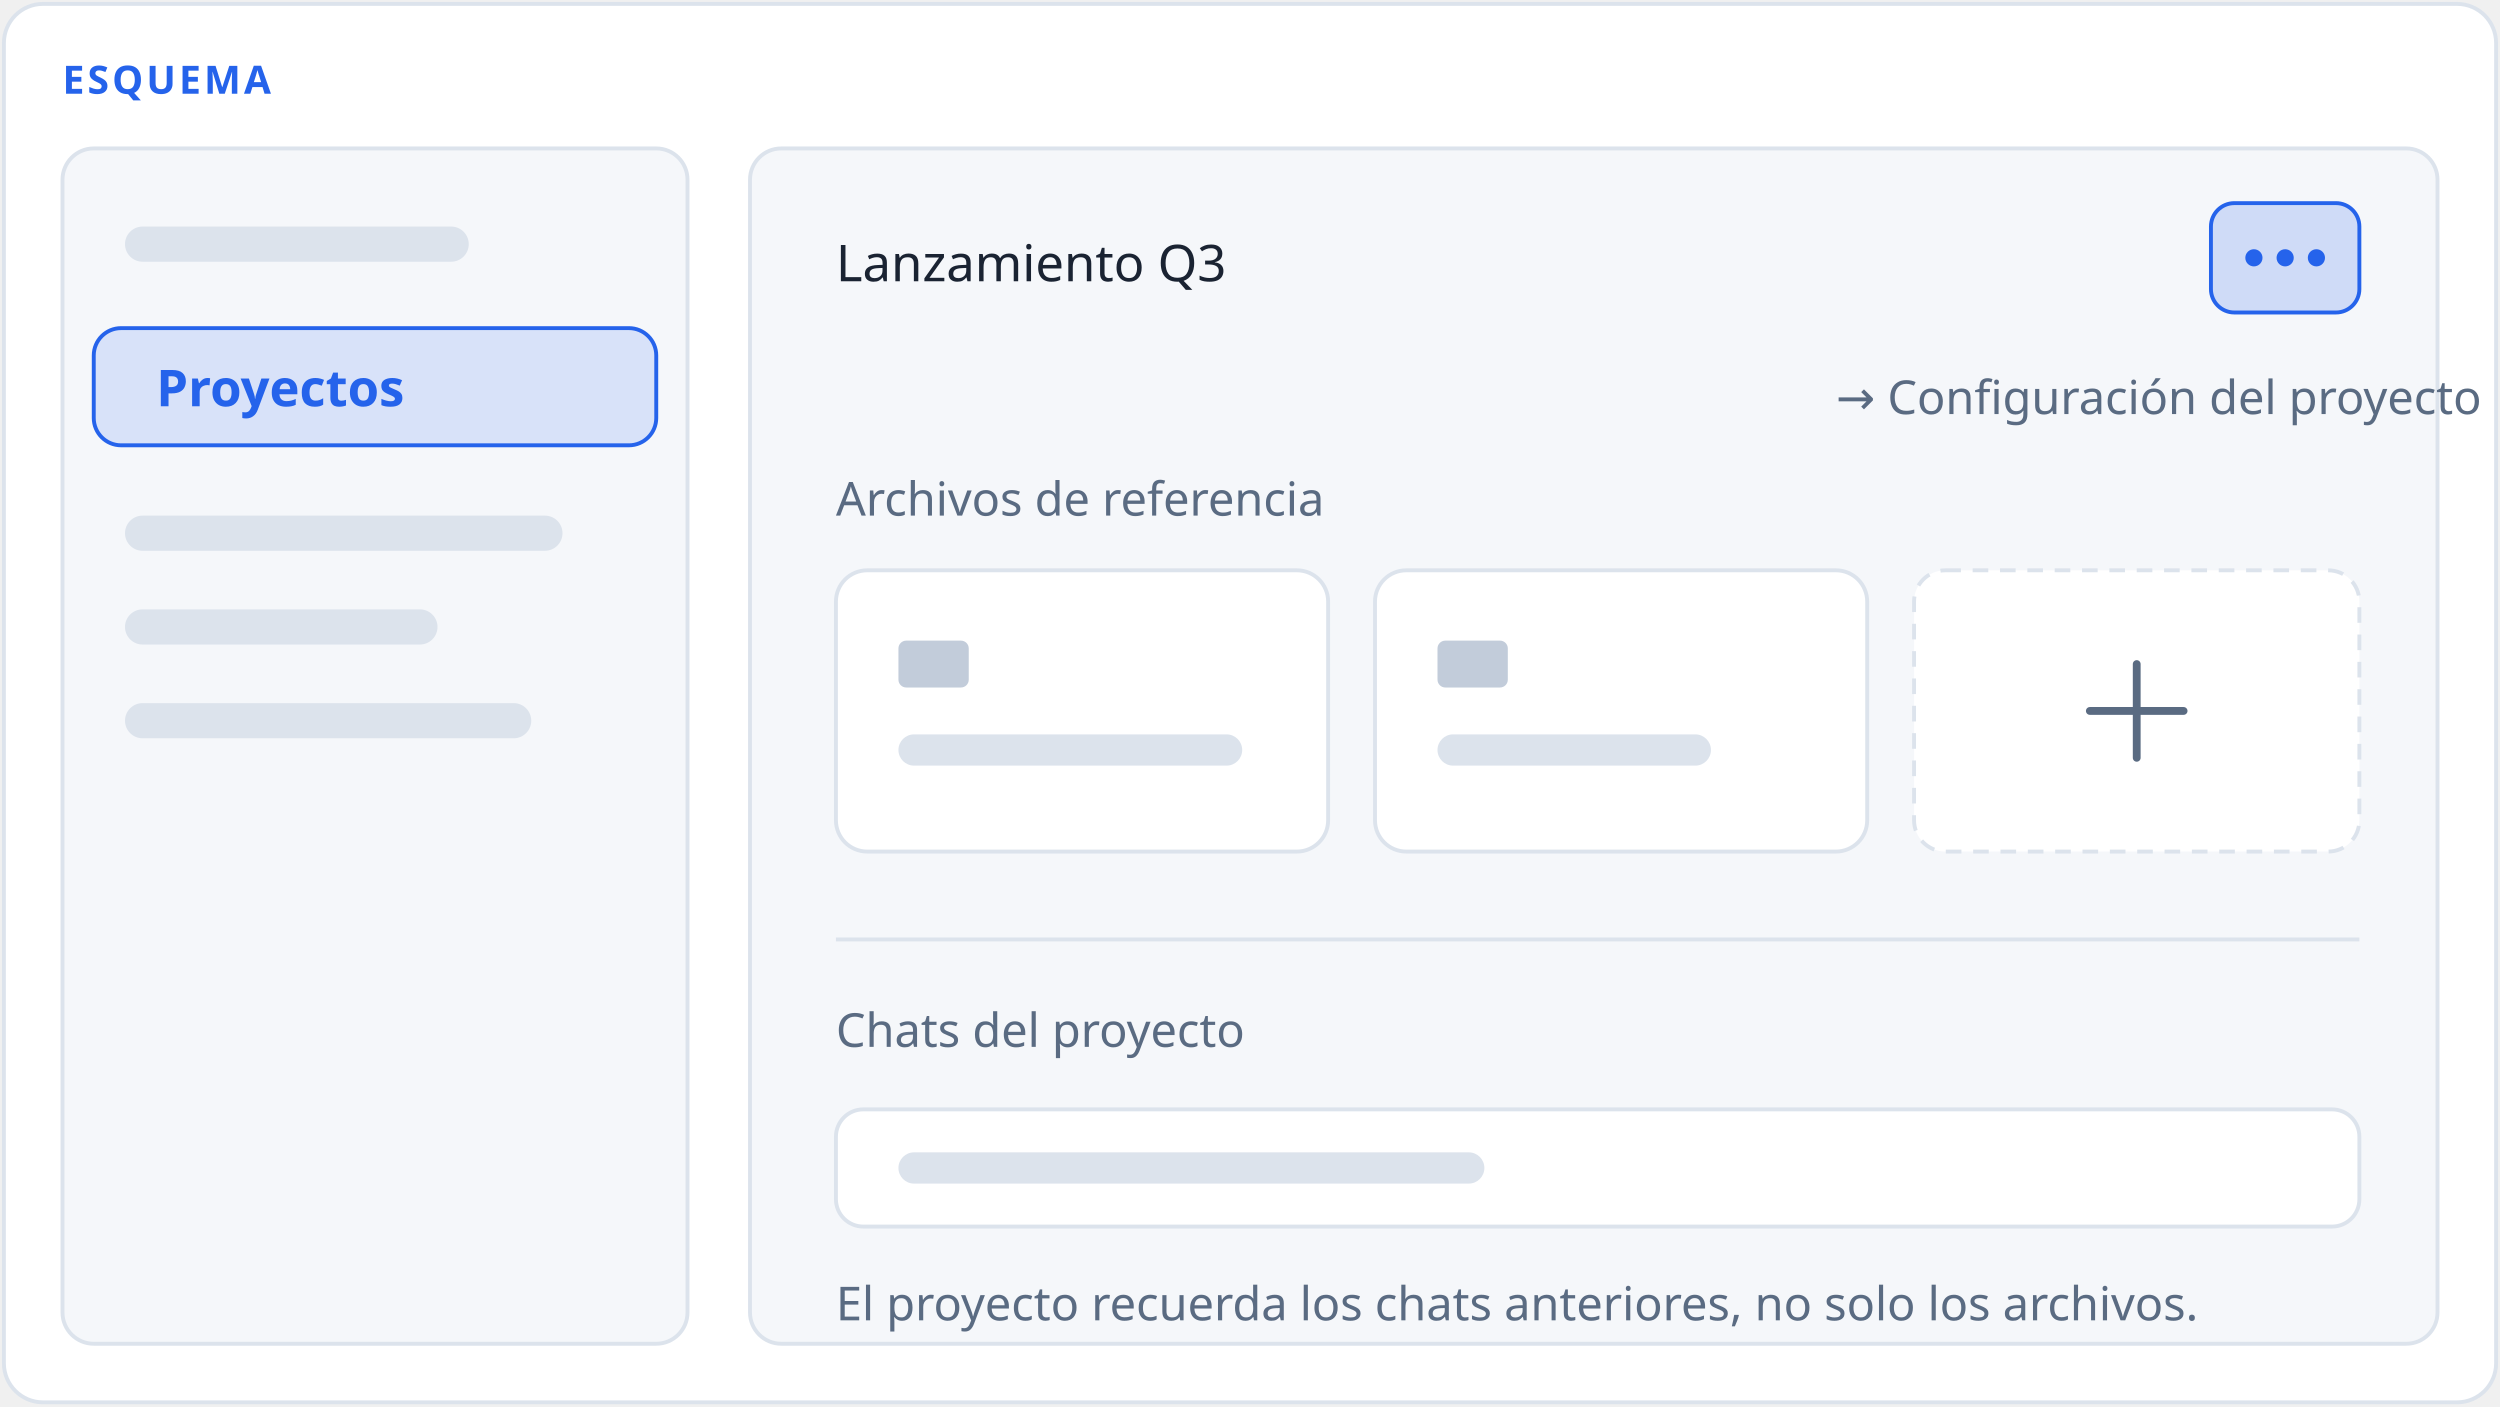
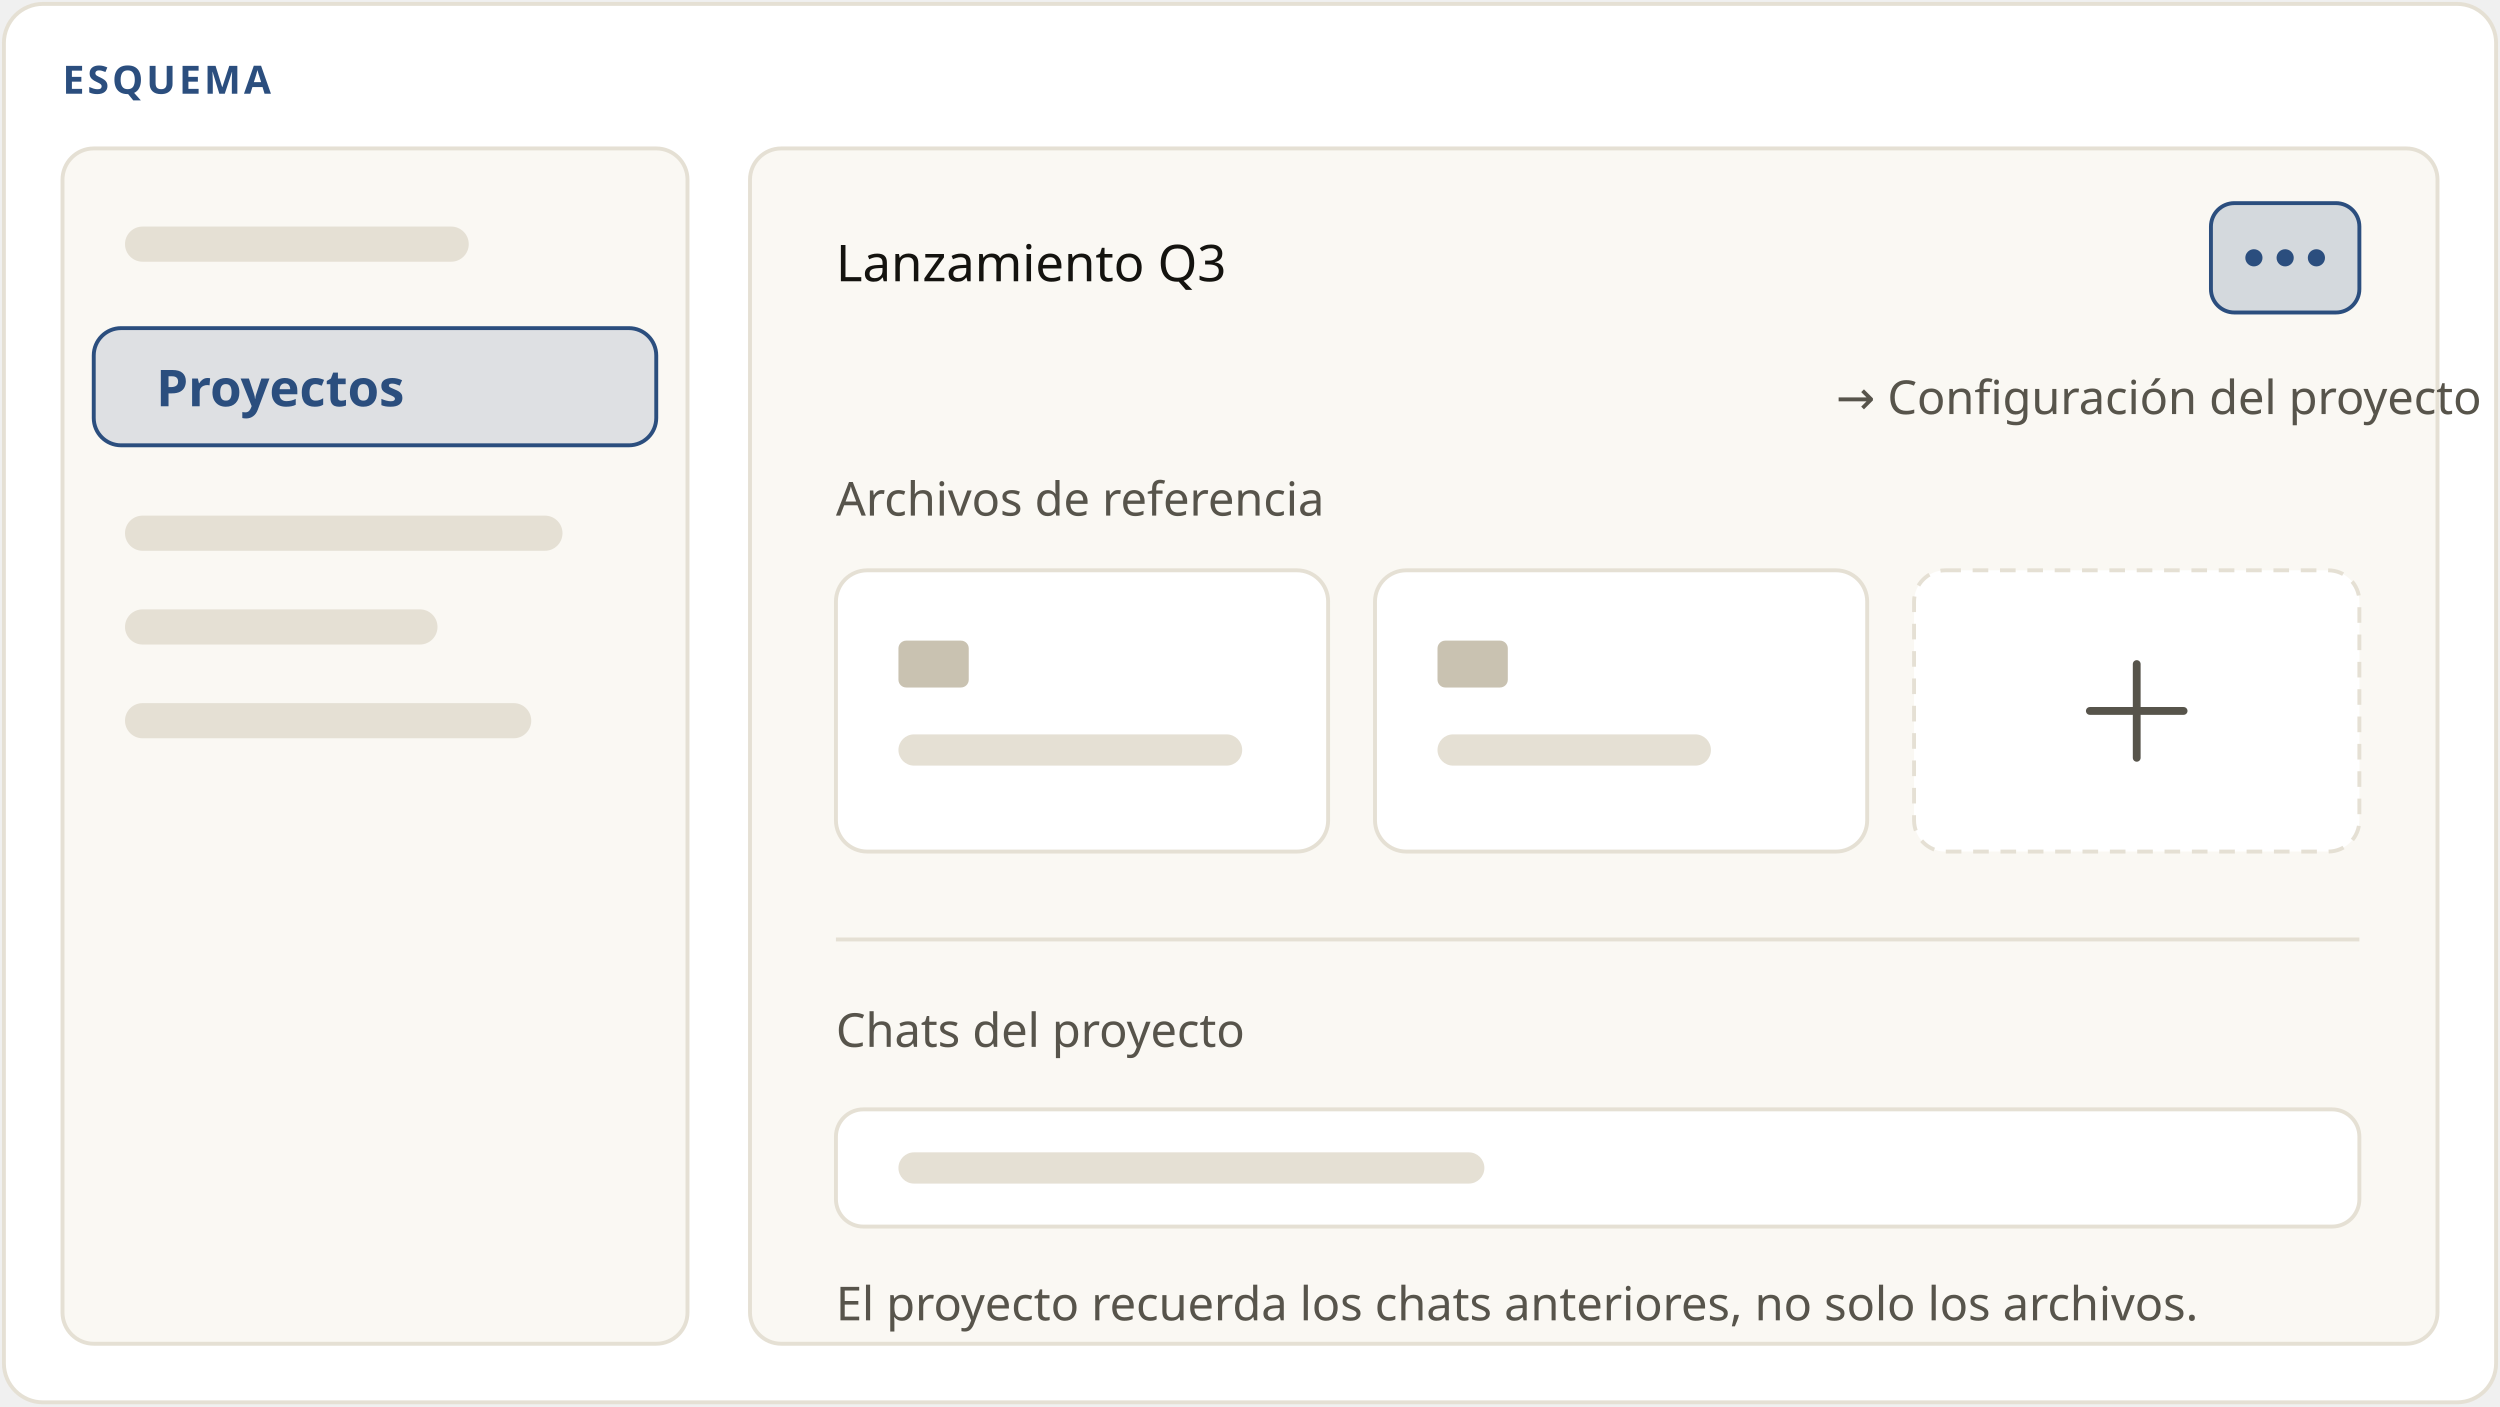
<svg xmlns="http://www.w3.org/2000/svg" viewBox="0 0 640 360" role="img" aria-label="Esquema de un proyecto en ChatGPT: la barra lateral, los archivos de referencia y el menú de tres puntos que abre la configuración del proyecto.">
  <style>
-     .s{fill:#ffffff}.t{fill:#1a2332;font:13px system-ui,sans-serif}
-     .m{fill:#5a6b82;font:12px system-ui,sans-serif}
-     .k{fill:#2563eb;font:600 13px system-ui,sans-serif}
-     .tag{fill:#2563eb;font:600 10px system-ui,sans-serif;letter-spacing:.08em}
-     .bar{fill:#dce3ec}
+     .s{fill:#ffffff}.t{fill:#14130f;font:13px system-ui,sans-serif}
+     .m{fill:#57544b;font:12px system-ui,sans-serif}
+     .k{fill:#2b4e7e;font:600 13px system-ui,sans-serif}
+     .tag{fill:#2b4e7e;font:600 10px system-ui,sans-serif;letter-spacing:.08em}
+     .bar{fill:#e5e0d4}
  </style>
-   <rect x="1" y="1" width="638" height="358" rx="10" class="s" stroke="#dce3ec" />
+   <rect x="1" y="1" width="638" height="358" rx="10" class="s" stroke="#e5e0d4" />
  <text x="16" y="24" class="tag">ESQUEMA</text>
-   <rect x="16" y="38" width="160" height="306" rx="8" fill="#f5f7fa" stroke="#dce3ec" />
+   <rect x="16" y="38" width="160" height="306" rx="8" fill="#faf8f3" stroke="#e5e0d4" />
  <rect x="32" y="58" width="88" height="9" rx="4.5" class="bar" />
-   <rect x="24" y="84" width="144" height="30" rx="7" fill="#2563eb" fill-opacity=".14" stroke="#2563eb" />
+   <rect x="24" y="84" width="144" height="30" rx="7" fill="#2b4e7e" fill-opacity=".14" stroke="#2b4e7e" />
  <text x="40" y="104" class="k">Proyectos</text>
  <rect x="32" y="132" width="112" height="9" rx="4.5" class="bar" />
  <rect x="32" y="156" width="80" height="9" rx="4.5" class="bar" />
  <rect x="32" y="180" width="104" height="9" rx="4.5" class="bar" />
-   <rect x="192" y="38" width="432" height="306" rx="8" fill="#f5f7fa" stroke="#dce3ec" />
+   <rect x="192" y="38" width="432" height="306" rx="8" fill="#faf8f3" stroke="#e5e0d4" />
  <text x="214" y="72" class="t">Lanzamiento Q3</text>
-   <rect x="566" y="52" width="38" height="28" rx="6" fill="#2563eb" fill-opacity=".18" stroke="#2563eb" />
-   <circle cx="577" cy="66" r="2.2" fill="#2563eb" />
-   <circle cx="585" cy="66" r="2.2" fill="#2563eb" />
-   <circle cx="593" cy="66" r="2.2" fill="#2563eb" />
+   <rect x="566" y="52" width="38" height="28" rx="6" fill="#2b4e7e" fill-opacity=".18" stroke="#2b4e7e" />
+   <circle cx="577" cy="66" r="2.2" fill="#2b4e7e" />
+   <circle cx="585" cy="66" r="2.2" fill="#2b4e7e" />
+   <circle cx="593" cy="66" r="2.2" fill="#2b4e7e" />
  <text x="470" y="106" class="m">→ Configuración del proyecto</text>
  <text x="214" y="132" class="m">Archivos de referencia</text>
  <g>
-     <rect x="214" y="146" width="126" height="72" rx="8" class="s" stroke="#dce3ec" />
-     <rect x="230" y="164" width="18" height="12" rx="2" fill="#c2ccda" />
+     <rect x="214" y="146" width="126" height="72" rx="8" class="s" stroke="#e5e0d4" />
+     <rect x="230" y="164" width="18" height="12" rx="2" fill="#c9c2b1" />
    <rect x="230" y="188" width="88" height="8" rx="4" class="bar" />
  </g>
  <g>
-     <rect x="352" y="146" width="126" height="72" rx="8" class="s" stroke="#dce3ec" />
-     <rect x="368" y="164" width="18" height="12" rx="2" fill="#c2ccda" />
+     <rect x="352" y="146" width="126" height="72" rx="8" class="s" stroke="#e5e0d4" />
+     <rect x="368" y="164" width="18" height="12" rx="2" fill="#c9c2b1" />
    <rect x="368" y="188" width="70" height="8" rx="4" class="bar" />
  </g>
-   <rect x="490" y="146" width="114" height="72" rx="8" fill="#ffffff" stroke="#dce3ec" stroke-dasharray="4 3" />
-   <path d="M547 170v24M535 182h24" stroke="#5a6b82" stroke-width="2" stroke-linecap="round" />
+   <rect x="490" y="146" width="114" height="72" rx="8" fill="#ffffff" stroke="#e5e0d4" stroke-dasharray="4 3" />
+   <path d="M547 170v24M535 182h24" stroke="#57544b" stroke-width="2" stroke-linecap="round" />
  <rect x="214" y="240" width="390" height="1" class="bar" />
  <text x="214" y="268" class="m">Chats del proyecto</text>
-   <rect x="214" y="284" width="390" height="30" rx="7" class="s" stroke="#dce3ec" />
+   <rect x="214" y="284" width="390" height="30" rx="7" class="s" stroke="#e5e0d4" />
  <rect x="230" y="295" width="150" height="8" rx="4" class="bar" />
  <text x="214" y="338" class="m">El proyecto recuerda los chats anteriores, no solo los archivos.</text>
</svg>
